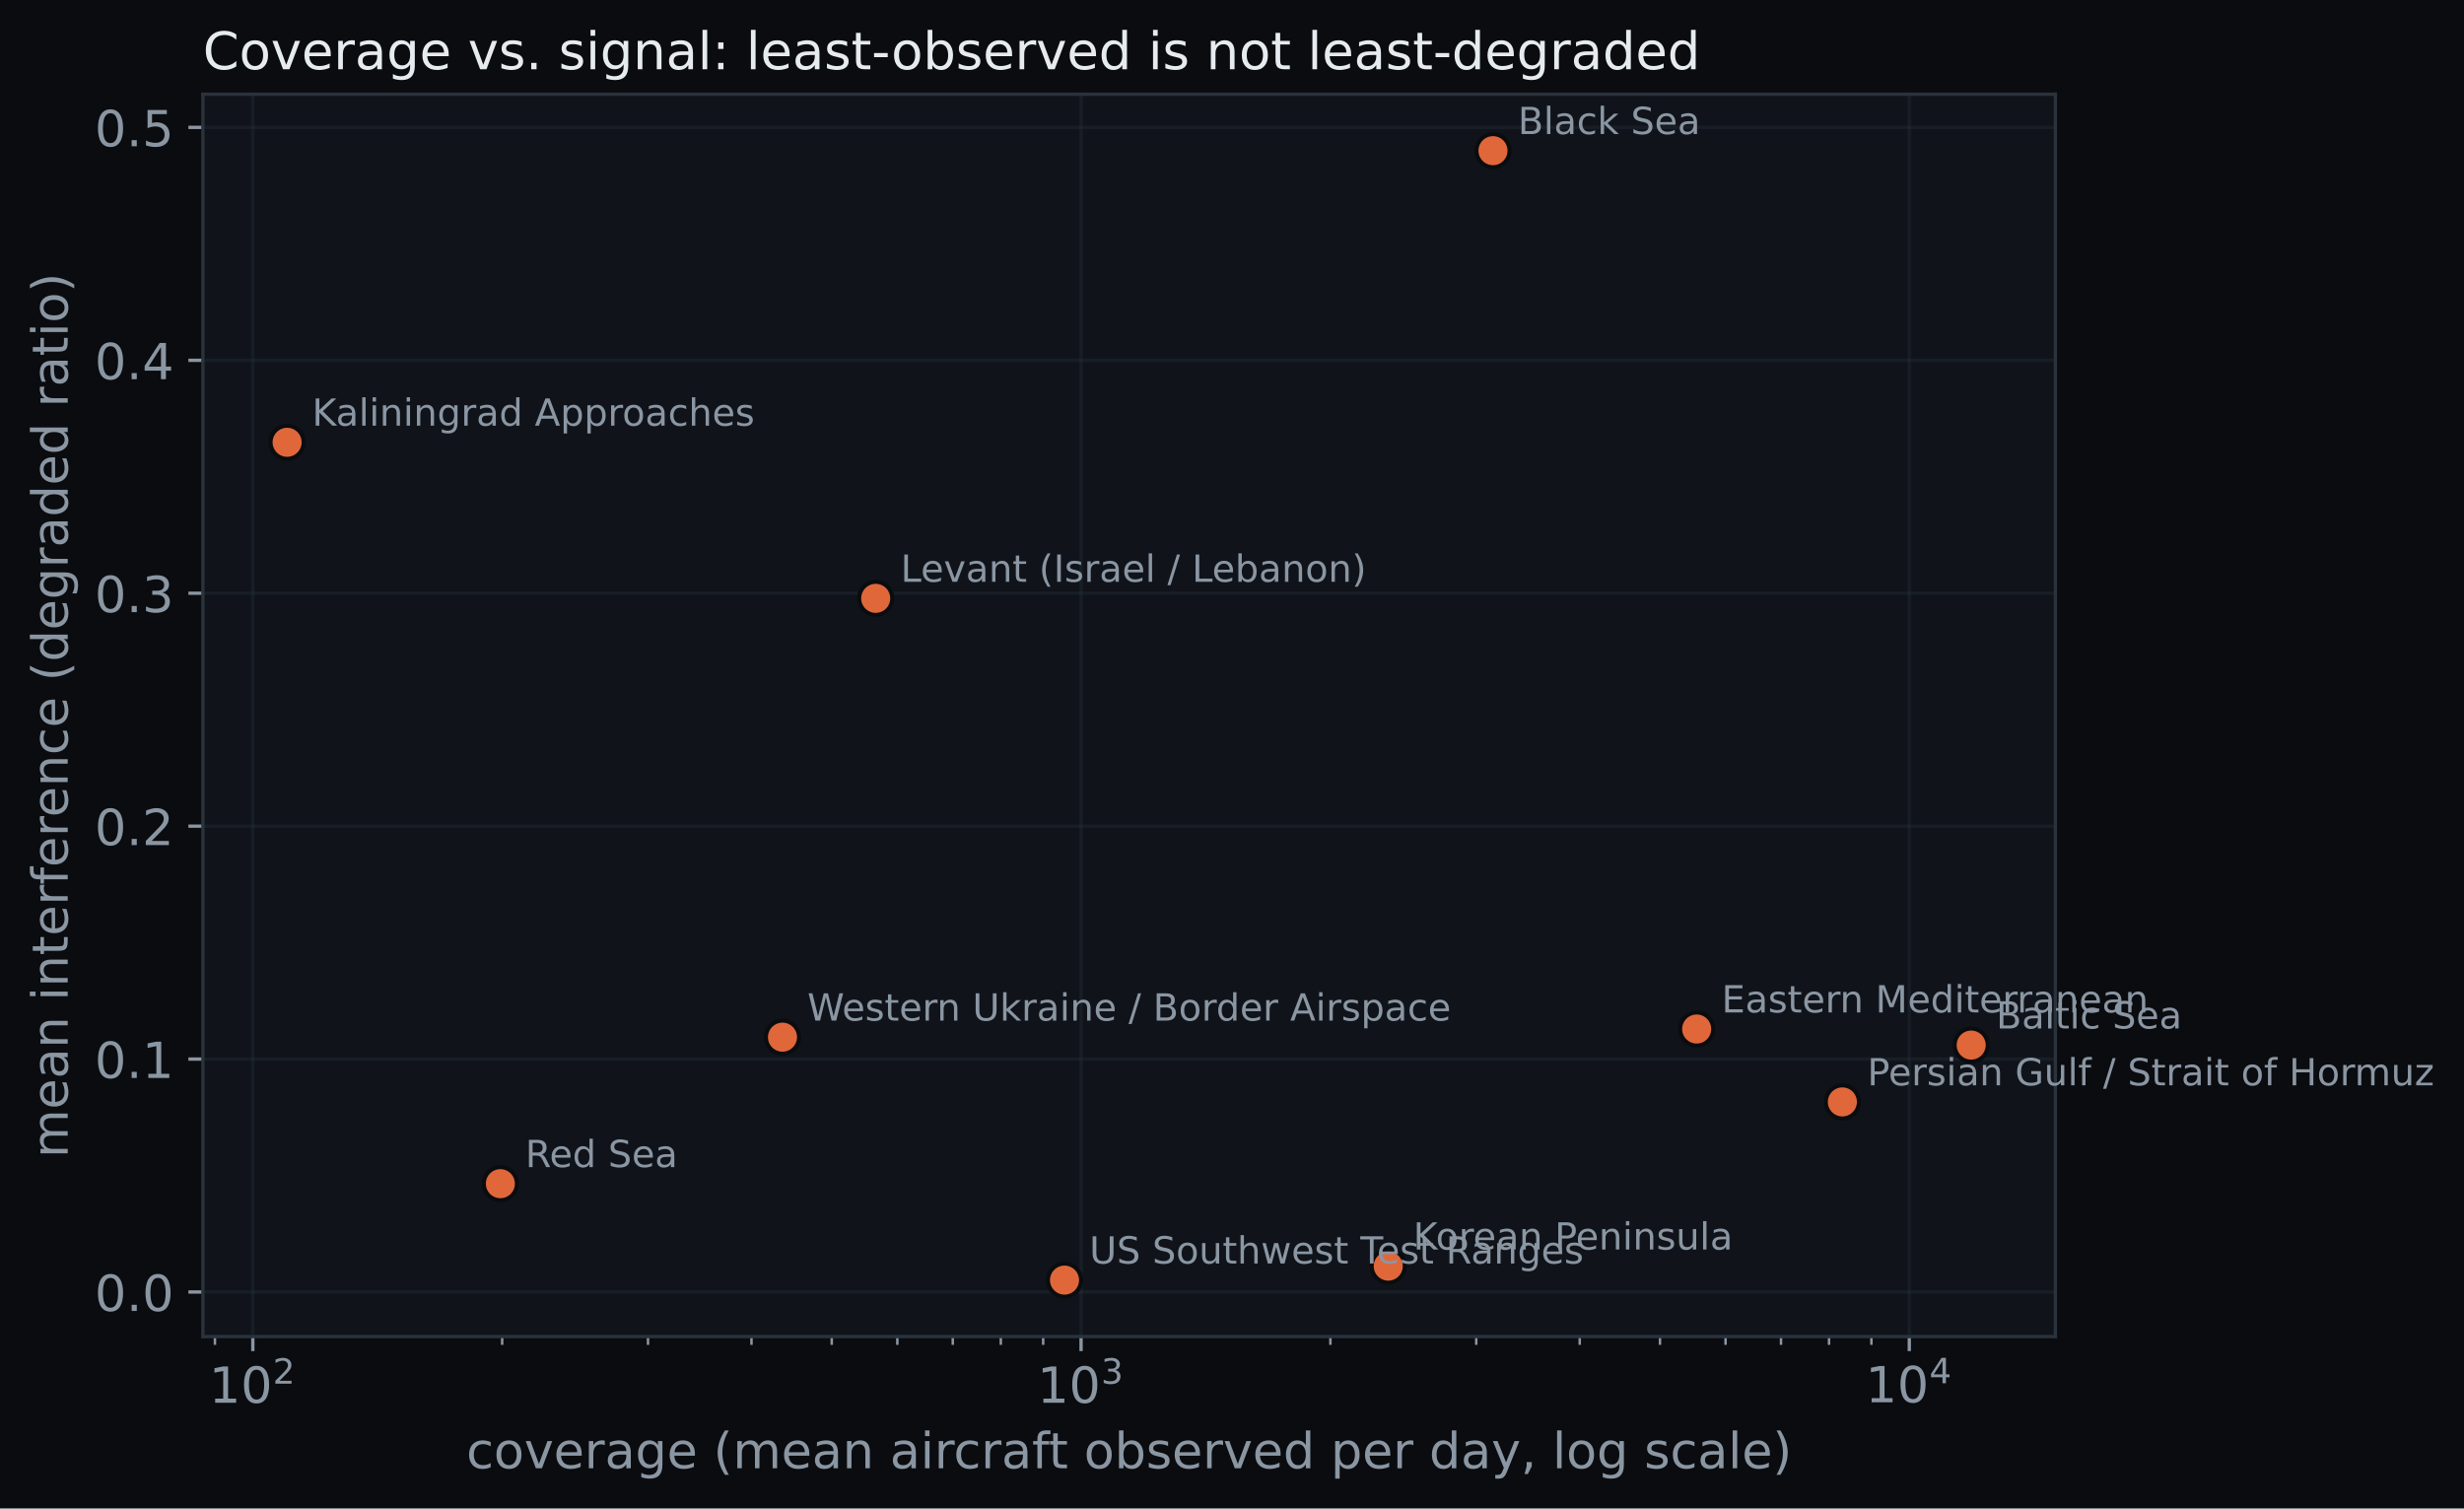
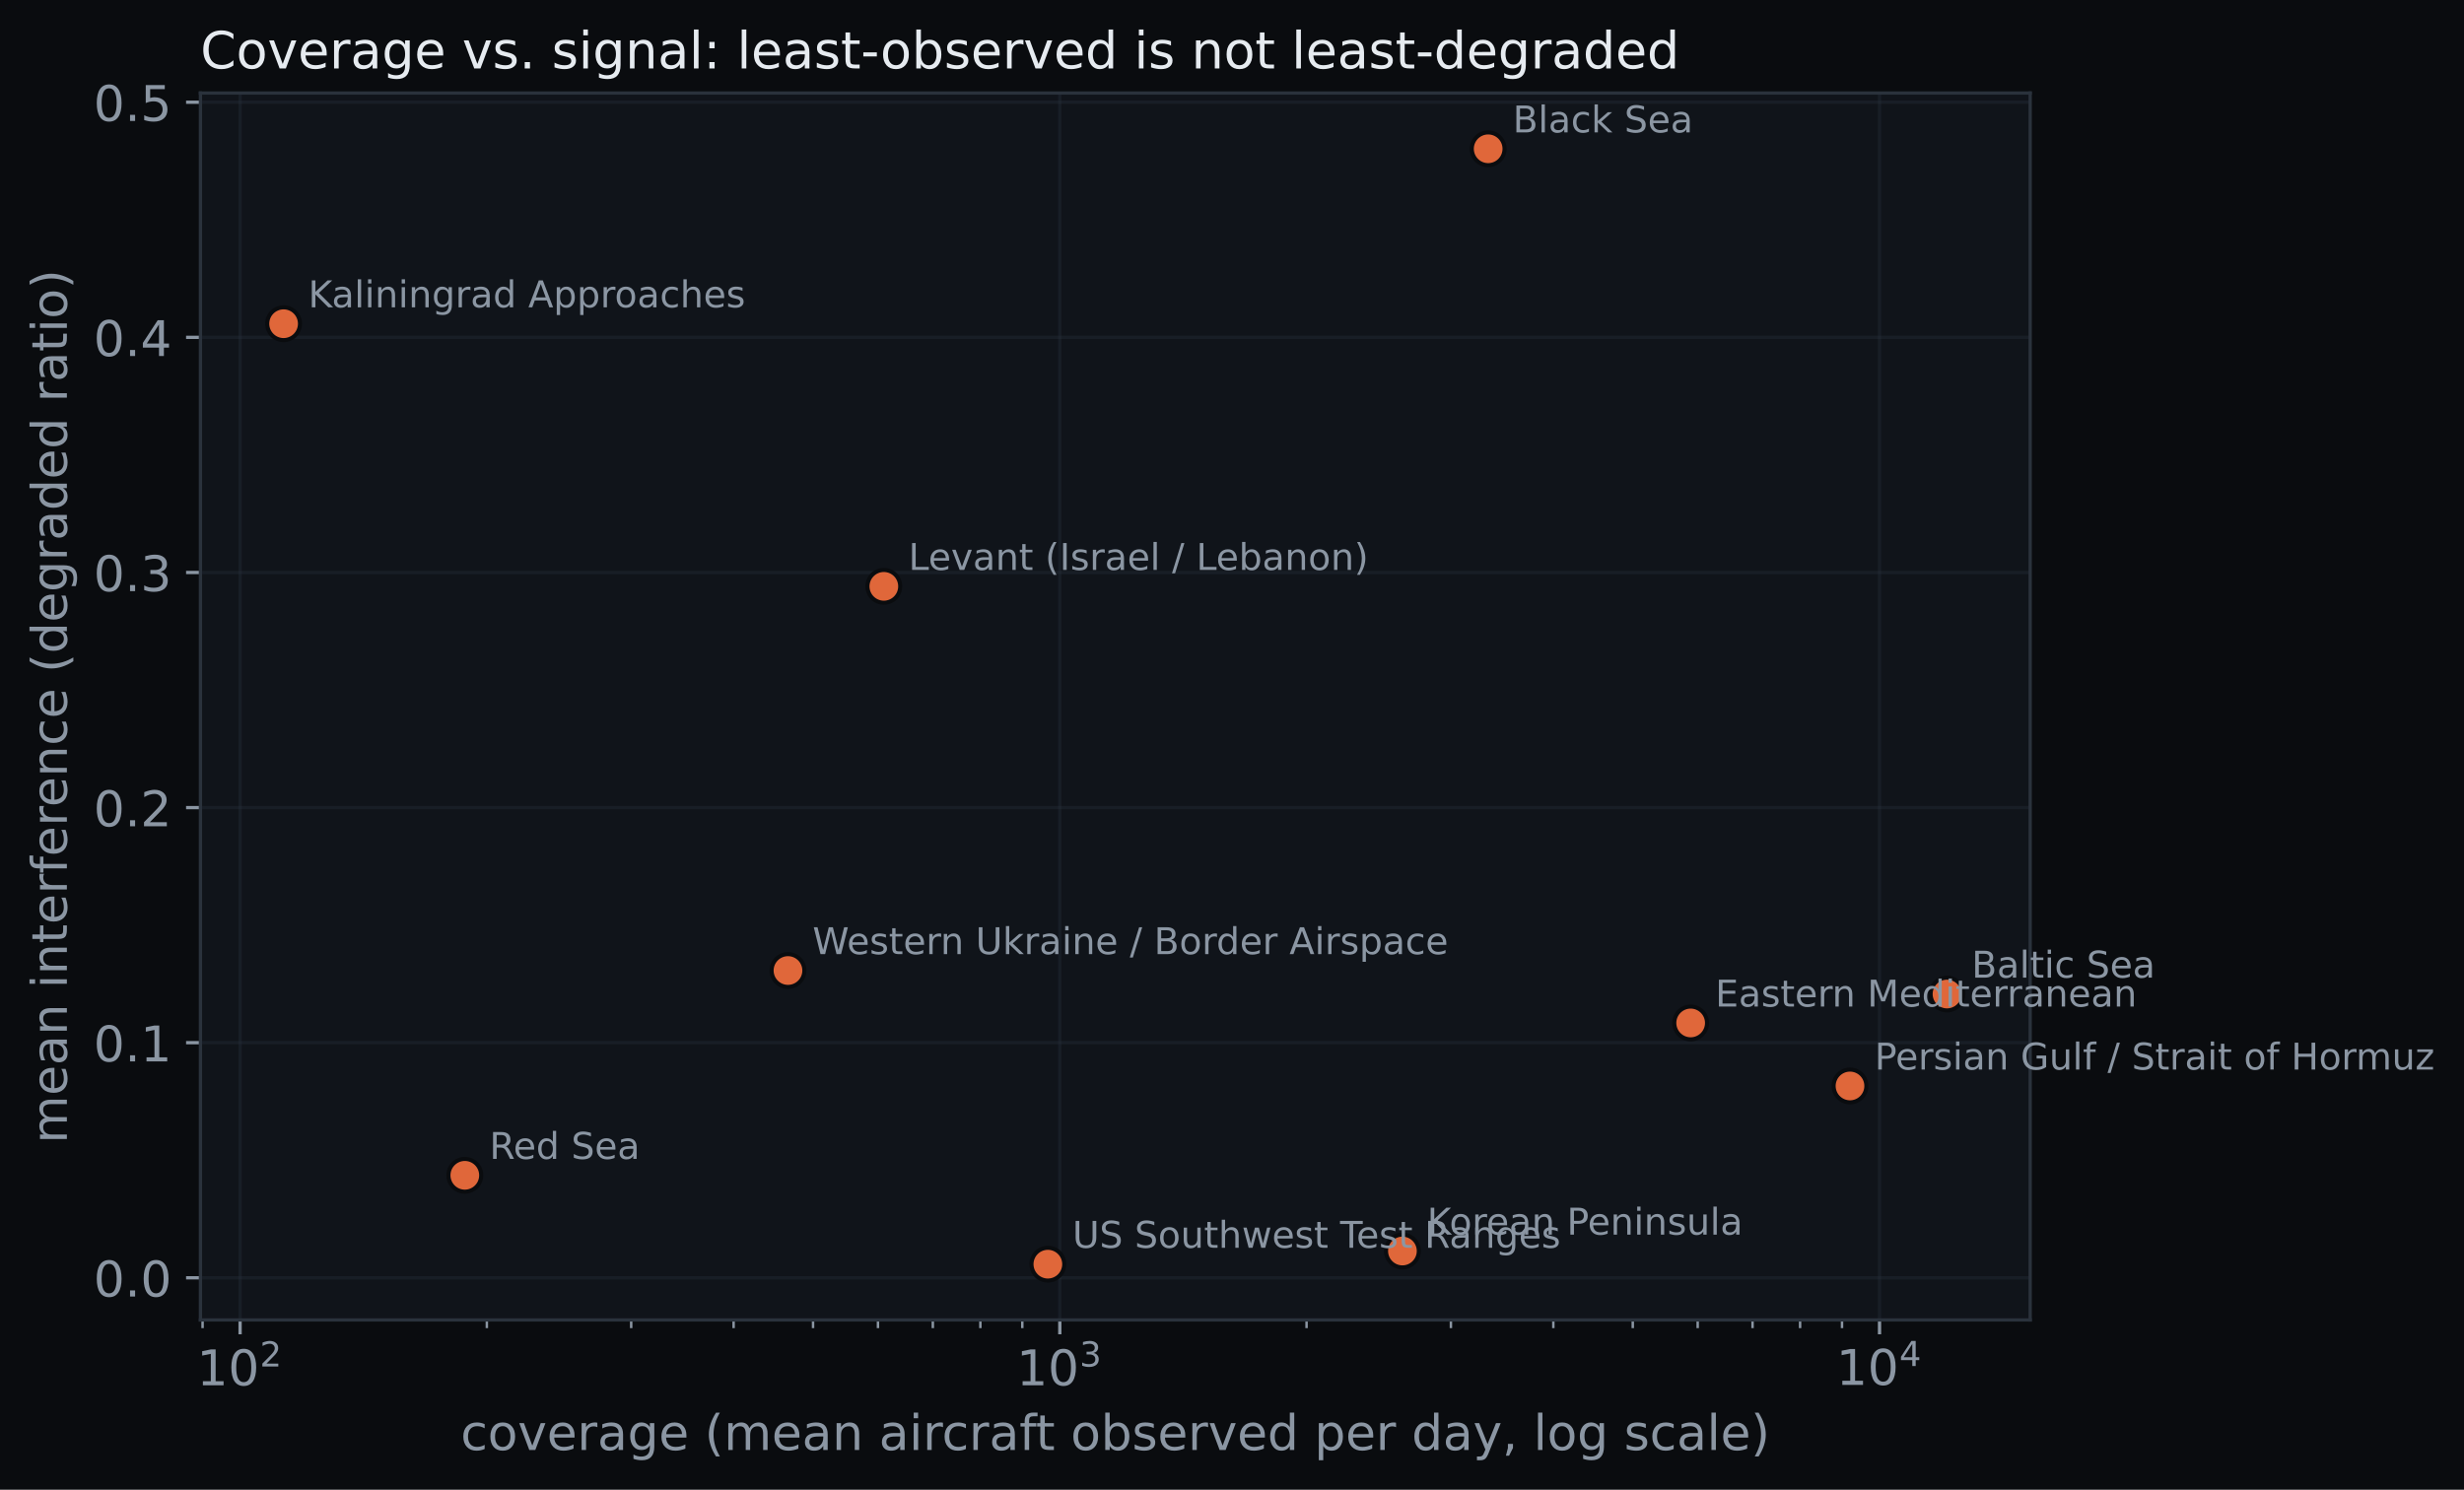
- <svg xmlns="http://www.w3.org/2000/svg" xmlns:xlink="http://www.w3.org/1999/xlink" width="593.764pt" height="363.502pt" viewBox="0 0 593.764 363.502" version="1.1">
+ <svg xmlns="http://www.w3.org/2000/svg" xmlns:xlink="http://www.w3.org/1999/xlink" width="601.137pt" height="363.502pt" viewBox="0 0 601.137 363.502" version="1.1">
  <defs>
    <style type="text/css">*{stroke-linejoin: round; stroke-linecap: butt}</style>
  </defs>
  <g id="figure_1">
    <g id="patch_1">
-       <path d="M 0 363.502  L 593.764 363.502  L 593.764 0  L 0 0  z " style="fill: #0a0c0f" />
+       <path d="M 0 363.502  L 601.137 363.502  L 601.137 0  L 0 0  z " style="fill: #0a0c0f" />
    </g>
    <g id="axes_1">
      <g id="patch_2">
        <path d="M 48.898 322.074  L 495.298 322.074  L 495.298 22.698  L 48.898 22.698  z " style="fill: #10141a" />
      </g>
      <g id="matplotlib.axis_1">
        <g id="xtick_1">
          <g id="line2d_1">
-             <path d="M 60.927 322.074  L 60.927 22.698  " clip-path="url(#pb15c5dbaba)" style="fill: none; stroke: #2a323c; stroke-opacity: 0.35; stroke-width: 0.8; stroke-linecap: square" />
+             <path d="M 58.574 322.074  L 58.574 22.698  " clip-path="url(#p34cb494958)" style="fill: none; stroke: #2a323c; stroke-opacity: 0.35; stroke-width: 0.8; stroke-linecap: square" />
          </g>
          <g id="line2d_2">
            <defs>
-               <path id="m3cf882e32c" d="M 0 0  L 0 3.5  " style="stroke: #8b96a3; stroke-width: 0.8" />
+               <path id="mecfb5bb434" d="M 0 0  L 0 3.5  " style="stroke: #8b96a3; stroke-width: 0.8" />
            </defs>
            <g>
-               <use xlink:href="#m3cf882e32c" x="60.927" y="322.074" style="fill: #8b96a3; stroke: #8b96a3; stroke-width: 0.8" />
+               <use xlink:href="#mecfb5bb434" x="58.574" y="322.074" style="fill: #8b96a3; stroke: #8b96a3; stroke-width: 0.8" />
            </g>
          </g>
          <g id="text_1">
-             <g style="fill: #8b96a3" transform="translate(50.36707 338.1922)">
+             <g style="fill: #8b96a3" transform="translate(48.0135 338.1922)">
              <text>
                <tspan x="0" y="-0.172" style="font-size: 12px; font-family: 'DejaVu Sans'; fill: #8b96a3">1</tspan>
                <tspan x="7.635" y="-0.172" style="font-size: 12px; font-family: 'DejaVu Sans'; fill: #8b96a3">0</tspan>
                <tspan x="15.384" y="-4.766" style="font-size: 8.4px; font-family: 'DejaVu Sans'; fill: #8b96a3">2</tspan>
              </text>
            </g>
          </g>
        </g>
        <g id="xtick_2">
          <g id="line2d_3">
-             <path d="M 260.512 322.074  L 260.512 22.698  " clip-path="url(#pb15c5dbaba)" style="fill: none; stroke: #2a323c; stroke-opacity: 0.35; stroke-width: 0.8; stroke-linecap: square" />
+             <path d="M 258.559 322.074  L 258.559 22.698  " clip-path="url(#p34cb494958)" style="fill: none; stroke: #2a323c; stroke-opacity: 0.35; stroke-width: 0.8; stroke-linecap: square" />
          </g>
          <g id="line2d_4">
            <g>
-               <use xlink:href="#m3cf882e32c" x="260.512" y="322.074" style="fill: #8b96a3; stroke: #8b96a3; stroke-width: 0.8" />
+               <use xlink:href="#mecfb5bb434" x="258.559" y="322.074" style="fill: #8b96a3; stroke: #8b96a3; stroke-width: 0.8" />
            </g>
          </g>
          <g id="text_2">
-             <g style="fill: #8b96a3" transform="translate(249.9517 338.1922)">
+             <g style="fill: #8b96a3" transform="translate(247.9988 338.1922)">
              <text>
                <tspan x="0" y="-0.172" style="font-size: 12px; font-family: 'DejaVu Sans'; fill: #8b96a3">1</tspan>
                <tspan x="7.635" y="-0.172" style="font-size: 12px; font-family: 'DejaVu Sans'; fill: #8b96a3">0</tspan>
                <tspan x="15.384" y="-4.766" style="font-size: 8.4px; font-family: 'DejaVu Sans'; fill: #8b96a3">3</tspan>
              </text>
            </g>
          </g>
        </g>
        <g id="xtick_3">
          <g id="line2d_5">
-             <path d="M 460.096 322.074  L 460.096 22.698  " clip-path="url(#pb15c5dbaba)" style="fill: none; stroke: #2a323c; stroke-opacity: 0.35; stroke-width: 0.8; stroke-linecap: square" />
+             <path d="M 458.544 322.074  L 458.544 22.698  " clip-path="url(#p34cb494958)" style="fill: none; stroke: #2a323c; stroke-opacity: 0.35; stroke-width: 0.8; stroke-linecap: square" />
          </g>
          <g id="line2d_6">
            <g>
-               <use xlink:href="#m3cf882e32c" x="460.096" y="322.074" style="fill: #8b96a3; stroke: #8b96a3; stroke-width: 0.8" />
+               <use xlink:href="#mecfb5bb434" x="458.544" y="322.074" style="fill: #8b96a3; stroke: #8b96a3; stroke-width: 0.8" />
            </g>
          </g>
          <g id="text_3">
-             <g style="fill: #8b96a3" transform="translate(449.5363 338.1922)">
+             <g style="fill: #8b96a3" transform="translate(447.9841 338.1922)">
              <text>
                <tspan x="0" y="-0.281" style="font-size: 12px; font-family: 'DejaVu Sans'; fill: #8b96a3">1</tspan>
                <tspan x="7.635" y="-0.281" style="font-size: 12px; font-family: 'DejaVu Sans'; fill: #8b96a3">0</tspan>
                <tspan x="15.384" y="-4.875" style="font-size: 8.4px; font-family: 'DejaVu Sans'; fill: #8b96a3">4</tspan>
              </text>
            </g>
          </g>
        </g>
        <g id="xtick_4">
          <g id="line2d_7">
            <defs>
-               <path id="m795001917b" d="M 0 0  L 0 2  " style="stroke: #8b96a3; stroke-width: 0.6" />
+               <path id="mf32f53a35c" d="M 0 0  L 0 2  " style="stroke: #8b96a3; stroke-width: 0.6" />
            </defs>
            <g>
-               <use xlink:href="#m795001917b" x="51.795" y="322.074" style="fill: #8b96a3; stroke: #8b96a3; stroke-width: 0.6" />
+               <use xlink:href="#mf32f53a35c" x="49.423" y="322.074" style="fill: #8b96a3; stroke: #8b96a3; stroke-width: 0.6" />
            </g>
          </g>
        </g>
        <g id="xtick_5">
          <g id="line2d_8">
            <g>
-               <use xlink:href="#m795001917b" x="121.008" y="322.074" style="fill: #8b96a3; stroke: #8b96a3; stroke-width: 0.6" />
+               <use xlink:href="#mf32f53a35c" x="118.775" y="322.074" style="fill: #8b96a3; stroke: #8b96a3; stroke-width: 0.6" />
            </g>
          </g>
        </g>
        <g id="xtick_6">
          <g id="line2d_9">
            <g>
-               <use xlink:href="#m795001917b" x="156.153" y="322.074" style="fill: #8b96a3; stroke: #8b96a3; stroke-width: 0.6" />
+               <use xlink:href="#mf32f53a35c" x="153.991" y="322.074" style="fill: #8b96a3; stroke: #8b96a3; stroke-width: 0.6" />
            </g>
          </g>
        </g>
        <g id="xtick_7">
          <g id="line2d_10">
            <g>
-               <use xlink:href="#m795001917b" x="181.089" y="322.074" style="fill: #8b96a3; stroke: #8b96a3; stroke-width: 0.6" />
+               <use xlink:href="#mf32f53a35c" x="178.977" y="322.074" style="fill: #8b96a3; stroke: #8b96a3; stroke-width: 0.6" />
            </g>
          </g>
        </g>
        <g id="xtick_8">
          <g id="line2d_11">
            <g>
-               <use xlink:href="#m795001917b" x="200.431" y="322.074" style="fill: #8b96a3; stroke: #8b96a3; stroke-width: 0.6" />
+               <use xlink:href="#mf32f53a35c" x="198.357" y="322.074" style="fill: #8b96a3; stroke: #8b96a3; stroke-width: 0.6" />
            </g>
          </g>
        </g>
        <g id="xtick_9">
          <g id="line2d_12">
            <g>
-               <use xlink:href="#m795001917b" x="216.234" y="322.074" style="fill: #8b96a3; stroke: #8b96a3; stroke-width: 0.6" />
+               <use xlink:href="#mf32f53a35c" x="214.192" y="322.074" style="fill: #8b96a3; stroke: #8b96a3; stroke-width: 0.6" />
            </g>
          </g>
        </g>
        <g id="xtick_10">
          <g id="line2d_13">
            <g>
-               <use xlink:href="#m795001917b" x="229.596" y="322.074" style="fill: #8b96a3; stroke: #8b96a3; stroke-width: 0.6" />
+               <use xlink:href="#mf32f53a35c" x="227.581" y="322.074" style="fill: #8b96a3; stroke: #8b96a3; stroke-width: 0.6" />
            </g>
          </g>
        </g>
        <g id="xtick_11">
          <g id="line2d_14">
            <g>
-               <use xlink:href="#m795001917b" x="241.17" y="322.074" style="fill: #8b96a3; stroke: #8b96a3; stroke-width: 0.6" />
+               <use xlink:href="#mf32f53a35c" x="239.178" y="322.074" style="fill: #8b96a3; stroke: #8b96a3; stroke-width: 0.6" />
            </g>
          </g>
        </g>
        <g id="xtick_12">
          <g id="line2d_15">
            <g>
-               <use xlink:href="#m795001917b" x="251.379" y="322.074" style="fill: #8b96a3; stroke: #8b96a3; stroke-width: 0.6" />
+               <use xlink:href="#mf32f53a35c" x="249.408" y="322.074" style="fill: #8b96a3; stroke: #8b96a3; stroke-width: 0.6" />
            </g>
          </g>
        </g>
        <g id="xtick_13">
          <g id="line2d_16">
            <g>
-               <use xlink:href="#m795001917b" x="320.593" y="322.074" style="fill: #8b96a3; stroke: #8b96a3; stroke-width: 0.6" />
+               <use xlink:href="#mf32f53a35c" x="318.76" y="322.074" style="fill: #8b96a3; stroke: #8b96a3; stroke-width: 0.6" />
            </g>
          </g>
        </g>
        <g id="xtick_14">
          <g id="line2d_17">
            <g>
-               <use xlink:href="#m795001917b" x="355.738" y="322.074" style="fill: #8b96a3; stroke: #8b96a3; stroke-width: 0.6" />
+               <use xlink:href="#mf32f53a35c" x="353.976" y="322.074" style="fill: #8b96a3; stroke: #8b96a3; stroke-width: 0.6" />
            </g>
          </g>
        </g>
        <g id="xtick_15">
          <g id="line2d_18">
            <g>
-               <use xlink:href="#m795001917b" x="380.674" y="322.074" style="fill: #8b96a3; stroke: #8b96a3; stroke-width: 0.6" />
+               <use xlink:href="#mf32f53a35c" x="378.962" y="322.074" style="fill: #8b96a3; stroke: #8b96a3; stroke-width: 0.6" />
            </g>
          </g>
        </g>
        <g id="xtick_16">
          <g id="line2d_19">
            <g>
-               <use xlink:href="#m795001917b" x="400.015" y="322.074" style="fill: #8b96a3; stroke: #8b96a3; stroke-width: 0.6" />
+               <use xlink:href="#mf32f53a35c" x="398.343" y="322.074" style="fill: #8b96a3; stroke: #8b96a3; stroke-width: 0.6" />
            </g>
          </g>
        </g>
        <g id="xtick_17">
          <g id="line2d_20">
            <g>
-               <use xlink:href="#m795001917b" x="415.819" y="322.074" style="fill: #8b96a3; stroke: #8b96a3; stroke-width: 0.6" />
+               <use xlink:href="#mf32f53a35c" x="414.178" y="322.074" style="fill: #8b96a3; stroke: #8b96a3; stroke-width: 0.6" />
            </g>
          </g>
        </g>
        <g id="xtick_18">
          <g id="line2d_21">
            <g>
-               <use xlink:href="#m795001917b" x="429.18" y="322.074" style="fill: #8b96a3; stroke: #8b96a3; stroke-width: 0.6" />
+               <use xlink:href="#mf32f53a35c" x="427.566" y="322.074" style="fill: #8b96a3; stroke: #8b96a3; stroke-width: 0.6" />
            </g>
          </g>
        </g>
        <g id="xtick_19">
          <g id="line2d_22">
            <g>
-               <use xlink:href="#m795001917b" x="440.755" y="322.074" style="fill: #8b96a3; stroke: #8b96a3; stroke-width: 0.6" />
+               <use xlink:href="#mf32f53a35c" x="439.164" y="322.074" style="fill: #8b96a3; stroke: #8b96a3; stroke-width: 0.6" />
            </g>
          </g>
        </g>
        <g id="xtick_20">
          <g id="line2d_23">
            <g>
-               <use xlink:href="#m795001917b" x="450.964" y="322.074" style="fill: #8b96a3; stroke: #8b96a3; stroke-width: 0.6" />
+               <use xlink:href="#mf32f53a35c" x="449.393" y="322.074" style="fill: #8b96a3; stroke: #8b96a3; stroke-width: 0.6" />
            </g>
          </g>
        </g>
        <g id="text_4">
          <text style="font-size: 12px; font-family: 'DejaVu Sans'; text-anchor: middle; fill: #8b96a3" x="272.098" y="353.806" transform="rotate(-0 272.0975 353.8059)">coverage (mean aircraft observed per day, log scale)</text>
        </g>
      </g>
      <g id="matplotlib.axis_2">
        <g id="ytick_1">
          <g id="line2d_24">
-             <path d="M 48.898 311.329  L 495.298 311.329  " clip-path="url(#pb15c5dbaba)" style="fill: none; stroke: #2a323c; stroke-opacity: 0.35; stroke-width: 0.8; stroke-linecap: square" />
+             <path d="M 48.898 311.793  L 495.298 311.793  " clip-path="url(#p34cb494958)" style="fill: none; stroke: #2a323c; stroke-opacity: 0.35; stroke-width: 0.8; stroke-linecap: square" />
          </g>
          <g id="line2d_25">
            <defs>
-               <path id="md8027441b8" d="M 0 0  L -3.5 0  " style="stroke: #8b96a3; stroke-width: 0.8" />
+               <path id="m5890aa2885" d="M 0 0  L -3.5 0  " style="stroke: #8b96a3; stroke-width: 0.8" />
            </defs>
            <g>
-               <use xlink:href="#md8027441b8" x="48.898" y="311.329" style="fill: #8b96a3; stroke: #8b96a3; stroke-width: 0.8" />
+               <use xlink:href="#m5890aa2885" x="48.898" y="311.793" style="fill: #8b96a3; stroke: #8b96a3; stroke-width: 0.8" />
            </g>
          </g>
          <g id="text_5">
-             <text style="font-size: 12px; font-family: 'DejaVu Sans'; text-anchor: end; fill: #8b96a3" x="41.898" y="315.888" transform="rotate(-0 41.8975 315.8876)">0.0</text>
+             <text style="font-size: 12px; font-family: 'DejaVu Sans'; text-anchor: end; fill: #8b96a3" x="41.898" y="316.353" transform="rotate(-0 41.8975 316.3525)">0.0</text>
          </g>
        </g>
        <g id="ytick_2">
          <g id="line2d_26">
-             <path d="M 48.898 255.201  L 495.298 255.201  " clip-path="url(#pb15c5dbaba)" style="fill: none; stroke: #2a323c; stroke-opacity: 0.35; stroke-width: 0.8; stroke-linecap: square" />
+             <path d="M 48.898 254.424  L 495.298 254.424  " clip-path="url(#p34cb494958)" style="fill: none; stroke: #2a323c; stroke-opacity: 0.35; stroke-width: 0.8; stroke-linecap: square" />
          </g>
          <g id="line2d_27">
            <g>
-               <use xlink:href="#md8027441b8" x="48.898" y="255.201" style="fill: #8b96a3; stroke: #8b96a3; stroke-width: 0.8" />
+               <use xlink:href="#m5890aa2885" x="48.898" y="254.424" style="fill: #8b96a3; stroke: #8b96a3; stroke-width: 0.8" />
            </g>
          </g>
          <g id="text_6">
-             <text style="font-size: 12px; font-family: 'DejaVu Sans'; text-anchor: end; fill: #8b96a3" x="41.898" y="259.761" transform="rotate(-0 41.8975 259.7606)">0.1</text>
+             <text style="font-size: 12px; font-family: 'DejaVu Sans'; text-anchor: end; fill: #8b96a3" x="41.898" y="258.983" transform="rotate(-0 41.8975 258.9832)">0.1</text>
          </g>
        </g>
        <g id="ytick_3">
          <g id="line2d_28">
-             <path d="M 48.898 199.074  L 495.298 199.074  " clip-path="url(#pb15c5dbaba)" style="fill: none; stroke: #2a323c; stroke-opacity: 0.35; stroke-width: 0.8; stroke-linecap: square" />
+             <path d="M 48.898 197.055  L 495.298 197.055  " clip-path="url(#p34cb494958)" style="fill: none; stroke: #2a323c; stroke-opacity: 0.35; stroke-width: 0.8; stroke-linecap: square" />
          </g>
          <g id="line2d_29">
            <g>
-               <use xlink:href="#md8027441b8" x="48.898" y="199.074" style="fill: #8b96a3; stroke: #8b96a3; stroke-width: 0.8" />
+               <use xlink:href="#m5890aa2885" x="48.898" y="197.055" style="fill: #8b96a3; stroke: #8b96a3; stroke-width: 0.8" />
            </g>
          </g>
          <g id="text_7">
-             <text style="font-size: 12px; font-family: 'DejaVu Sans'; text-anchor: end; fill: #8b96a3" x="41.898" y="203.634" transform="rotate(-0 41.8975 203.6335)">0.2</text>
+             <text style="font-size: 12px; font-family: 'DejaVu Sans'; text-anchor: end; fill: #8b96a3" x="41.898" y="201.614" transform="rotate(-0 41.8975 201.6139)">0.2</text>
          </g>
        </g>
        <g id="ytick_4">
          <g id="line2d_30">
-             <path d="M 48.898 142.947  L 495.298 142.947  " clip-path="url(#pb15c5dbaba)" style="fill: none; stroke: #2a323c; stroke-opacity: 0.35; stroke-width: 0.8; stroke-linecap: square" />
+             <path d="M 48.898 139.686  L 495.298 139.686  " clip-path="url(#p34cb494958)" style="fill: none; stroke: #2a323c; stroke-opacity: 0.35; stroke-width: 0.8; stroke-linecap: square" />
          </g>
          <g id="line2d_31">
            <g>
-               <use xlink:href="#md8027441b8" x="48.898" y="142.947" style="fill: #8b96a3; stroke: #8b96a3; stroke-width: 0.8" />
+               <use xlink:href="#m5890aa2885" x="48.898" y="139.686" style="fill: #8b96a3; stroke: #8b96a3; stroke-width: 0.8" />
            </g>
          </g>
          <g id="text_8">
-             <text style="font-size: 12px; font-family: 'DejaVu Sans'; text-anchor: end; fill: #8b96a3" x="41.898" y="147.506" transform="rotate(-0 41.8975 147.5065)">0.3</text>
+             <text style="font-size: 12px; font-family: 'DejaVu Sans'; text-anchor: end; fill: #8b96a3" x="41.898" y="144.245" transform="rotate(-0 41.8975 144.2446)">0.3</text>
          </g>
        </g>
        <g id="ytick_5">
          <g id="line2d_32">
-             <path d="M 48.898 86.82  L 495.298 86.82  " clip-path="url(#pb15c5dbaba)" style="fill: none; stroke: #2a323c; stroke-opacity: 0.35; stroke-width: 0.8; stroke-linecap: square" />
+             <path d="M 48.898 82.316  L 495.298 82.316  " clip-path="url(#p34cb494958)" style="fill: none; stroke: #2a323c; stroke-opacity: 0.35; stroke-width: 0.8; stroke-linecap: square" />
          </g>
          <g id="line2d_33">
            <g>
-               <use xlink:href="#md8027441b8" x="48.898" y="86.82" style="fill: #8b96a3; stroke: #8b96a3; stroke-width: 0.8" />
+               <use xlink:href="#m5890aa2885" x="48.898" y="82.316" style="fill: #8b96a3; stroke: #8b96a3; stroke-width: 0.8" />
            </g>
          </g>
          <g id="text_9">
-             <text style="font-size: 12px; font-family: 'DejaVu Sans'; text-anchor: end; fill: #8b96a3" x="41.898" y="91.379" transform="rotate(-0 41.8975 91.37944)">0.4</text>
+             <text style="font-size: 12px; font-family: 'DejaVu Sans'; text-anchor: end; fill: #8b96a3" x="41.898" y="86.875" transform="rotate(-0 41.8975 86.87529)">0.4</text>
          </g>
        </g>
        <g id="ytick_6">
          <g id="line2d_34">
-             <path d="M 48.898 30.693  L 495.298 30.693  " clip-path="url(#pb15c5dbaba)" style="fill: none; stroke: #2a323c; stroke-opacity: 0.35; stroke-width: 0.8; stroke-linecap: square" />
+             <path d="M 48.898 24.947  L 495.298 24.947  " clip-path="url(#p34cb494958)" style="fill: none; stroke: #2a323c; stroke-opacity: 0.35; stroke-width: 0.8; stroke-linecap: square" />
          </g>
          <g id="line2d_35">
            <g>
-               <use xlink:href="#md8027441b8" x="48.898" y="30.693" style="fill: #8b96a3; stroke: #8b96a3; stroke-width: 0.8" />
+               <use xlink:href="#m5890aa2885" x="48.898" y="24.947" style="fill: #8b96a3; stroke: #8b96a3; stroke-width: 0.8" />
            </g>
          </g>
          <g id="text_10">
-             <text style="font-size: 12px; font-family: 'DejaVu Sans'; text-anchor: end; fill: #8b96a3" x="41.898" y="35.252" transform="rotate(-0 41.8975 35.25241)">0.5</text>
+             <text style="font-size: 12px; font-family: 'DejaVu Sans'; text-anchor: end; fill: #8b96a3" x="41.898" y="29.506" transform="rotate(-0 41.8975 29.50599)">0.5</text>
          </g>
        </g>
        <g id="text_11">
          <text style="font-size: 12px; font-family: 'DejaVu Sans'; text-anchor: middle; fill: #8b96a3" x="16.318" y="172.386" transform="rotate(-90 16.31812 172.386)">mean interference (degraded ratio)</text>
        </g>
      </g>
      <g id="line2d_36">
        <defs>
-           <path id="mc2e110637e" d="M 0 4  C 1.061 4 2.078 3.579 2.828 2.828  C 3.579 2.078 4 1.061 4 0  C 4 -1.061 3.579 -2.078 2.828 -2.828  C 2.078 -3.579 1.061 -4 0 -4  C -1.061 -4 -2.078 -3.579 -2.828 -2.828  C -3.579 -2.078 -4 -1.061 -4 0  C -4 1.061 -3.579 2.078 -2.828 2.828  C -2.078 3.579 -1.061 4 0 4  z " style="stroke: #0a0c0f" />
+           <path id="m931bd1b8dd" d="M 0 4  C 1.061 4 2.078 3.579 2.828 2.828  C 3.579 2.078 4 1.061 4 0  C 4 -1.061 3.579 -2.078 2.828 -2.828  C 2.078 -3.579 1.061 -4 0 -4  C -1.061 -4 -2.078 -3.579 -2.828 -2.828  C -3.579 -2.078 -4 -1.061 -4 0  C -4 1.061 -3.579 2.078 -2.828 2.828  C -2.078 3.579 -1.061 4 0 4  z " style="stroke: #0a0c0f" />
        </defs>
-         <g clip-path="url(#pb15c5dbaba)">
-           <use xlink:href="#mc2e110637e" x="475.007" y="251.834" style="fill: #e0673a; stroke: #0a0c0f" />
+         <g clip-path="url(#p34cb494958)">
+           <use xlink:href="#m931bd1b8dd" x="475.007" y="242.549" style="fill: #e0673a; stroke: #0a0c0f" />
        </g>
      </g>
      <g id="line2d_37">
-         <g clip-path="url(#pb15c5dbaba)">
-           <use xlink:href="#mc2e110637e" x="359.774" y="36.306" style="fill: #e0673a; stroke: #0a0c0f" />
+         <g clip-path="url(#p34cb494958)">
+           <use xlink:href="#m931bd1b8dd" x="363.066" y="36.306" style="fill: #e0673a; stroke: #0a0c0f" />
        </g>
      </g>
      <g id="line2d_38">
-         <g clip-path="url(#pb15c5dbaba)">
-           <use xlink:href="#mc2e110637e" x="408.858" y="247.961" style="fill: #e0673a; stroke: #0a0c0f" />
+         <g clip-path="url(#p34cb494958)">
+           <use xlink:href="#m931bd1b8dd" x="412.467" y="249.605" style="fill: #e0673a; stroke: #0a0c0f" />
        </g>
      </g>
      <g id="line2d_39">
-         <g clip-path="url(#pb15c5dbaba)">
-           <use xlink:href="#mc2e110637e" x="69.188" y="106.577" style="fill: #e0673a; stroke: #0a0c0f" />
+         <g clip-path="url(#p34cb494958)">
+           <use xlink:href="#m931bd1b8dd" x="69.188" y="78.989" style="fill: #e0673a; stroke: #0a0c0f" />
        </g>
      </g>
      <g id="line2d_40">
-         <g clip-path="url(#pb15c5dbaba)">
-           <use xlink:href="#mc2e110637e" x="334.534" y="305.098" style="fill: #e0673a; stroke: #0a0c0f" />
+         <g clip-path="url(#p34cb494958)">
+           <use xlink:href="#m931bd1b8dd" x="342.147" y="305.253" style="fill: #e0673a; stroke: #0a0c0f" />
        </g>
      </g>
      <g id="line2d_41">
-         <g clip-path="url(#pb15c5dbaba)">
-           <use xlink:href="#mc2e110637e" x="211.024" y="144.182" style="fill: #e0673a; stroke: #0a0c0f" />
+         <g clip-path="url(#p34cb494958)">
+           <use xlink:href="#m931bd1b8dd" x="215.628" y="143.07" style="fill: #e0673a; stroke: #0a0c0f" />
        </g>
      </g>
      <g id="line2d_42">
-         <g clip-path="url(#pb15c5dbaba)">
-           <use xlink:href="#mc2e110637e" x="443.966" y="265.529" style="fill: #e0673a; stroke: #0a0c0f" />
+         <g clip-path="url(#p34cb494958)">
+           <use xlink:href="#m931bd1b8dd" x="451.34" y="264.98" style="fill: #e0673a; stroke: #0a0c0f" />
        </g>
      </g>
      <g id="line2d_43">
-         <g clip-path="url(#pb15c5dbaba)">
-           <use xlink:href="#mc2e110637e" x="120.574" y="285.229" style="fill: #e0673a; stroke: #0a0c0f" />
+         <g clip-path="url(#p34cb494958)">
+           <use xlink:href="#m931bd1b8dd" x="113.401" y="286.78" style="fill: #e0673a; stroke: #0a0c0f" />
        </g>
      </g>
      <g id="line2d_44">
-         <g clip-path="url(#pb15c5dbaba)">
-           <use xlink:href="#mc2e110637e" x="188.559" y="249.926" style="fill: #e0673a; stroke: #0a0c0f" />
+         <g clip-path="url(#p34cb494958)">
+           <use xlink:href="#m931bd1b8dd" x="192.241" y="236.812" style="fill: #e0673a; stroke: #0a0c0f" />
        </g>
      </g>
      <g id="line2d_45">
-         <g clip-path="url(#pb15c5dbaba)">
-           <use xlink:href="#mc2e110637e" x="256.521" y="308.466" style="fill: #e0673a; stroke: #0a0c0f" />
+         <g clip-path="url(#p34cb494958)">
+           <use xlink:href="#m931bd1b8dd" x="255.644" y="308.466" style="fill: #e0673a; stroke: #0a0c0f" />
        </g>
      </g>
      <g id="patch_3">
        <path d="M 48.898 322.074  L 48.898 22.698  " style="fill: none; stroke: #2a323c; stroke-width: 0.8; stroke-linejoin: miter; stroke-linecap: square" />
      </g>
      <g id="patch_4">
        <path d="M 495.298 322.074  L 495.298 22.698  " style="fill: none; stroke: #2a323c; stroke-width: 0.8; stroke-linejoin: miter; stroke-linecap: square" />
      </g>
      <g id="patch_5">
        <path d="M 48.898 322.074  L 495.298 322.074  " style="fill: none; stroke: #2a323c; stroke-width: 0.8; stroke-linejoin: miter; stroke-linecap: square" />
      </g>
      <g id="patch_6">
        <path d="M 48.898 22.698  L 495.298 22.698  " style="fill: none; stroke: #2a323c; stroke-width: 0.8; stroke-linejoin: miter; stroke-linecap: square" />
      </g>
      <g id="text_12">
-         <text style="font-size: 9px; font-family: 'DejaVu Sans'; text-anchor: start; fill: #8b96a3" x="481.007" y="247.834" transform="rotate(-0 481.0066 247.8339)">Baltic Sea</text>
+         <text style="font-size: 9px; font-family: 'DejaVu Sans'; text-anchor: start; fill: #8b96a3" x="481.007" y="238.549" transform="rotate(-0 481.0066 238.5487)">Baltic Sea</text>
      </g>
      <g id="text_13">
-         <text style="font-size: 9px; font-family: 'DejaVu Sans'; text-anchor: start; fill: #8b96a3" x="365.774" y="32.306" transform="rotate(-0 365.774 32.30605)">Black Sea</text>
+         <text style="font-size: 9px; font-family: 'DejaVu Sans'; text-anchor: start; fill: #8b96a3" x="369.066" y="32.306" transform="rotate(-0 369.066 32.30605)">Black Sea</text>
      </g>
      <g id="text_14">
-         <text style="font-size: 9px; font-family: 'DejaVu Sans'; text-anchor: start; fill: #8b96a3" x="414.858" y="243.961" transform="rotate(-0 414.8578 243.9611)">Eastern Mediterranean</text>
+         <text style="font-size: 9px; font-family: 'DejaVu Sans'; text-anchor: start; fill: #8b96a3" x="418.467" y="245.605" transform="rotate(-0 418.4673 245.6051)">Eastern Mediterranean</text>
      </g>
      <g id="text_15">
-         <text style="font-size: 9px; font-family: 'DejaVu Sans'; text-anchor: start; fill: #8b96a3" x="75.188" y="102.577" transform="rotate(-0 75.18841 102.5771)">Kaliningrad Approaches</text>
+         <text style="font-size: 9px; font-family: 'DejaVu Sans'; text-anchor: start; fill: #8b96a3" x="75.188" y="74.989" transform="rotate(-0 75.18841 74.98881)">Kaliningrad Approaches</text>
      </g>
      <g id="text_16">
-         <text style="font-size: 9px; font-family: 'DejaVu Sans'; text-anchor: start; fill: #8b96a3" x="340.534" y="301.098" transform="rotate(-0 340.5342 301.0984)">Korean Peninsula</text>
+         <text style="font-size: 9px; font-family: 'DejaVu Sans'; text-anchor: start; fill: #8b96a3" x="348.147" y="301.253" transform="rotate(-0 348.1466 301.2534)">Korean Peninsula</text>
      </g>
      <g id="text_17">
-         <text style="font-size: 9px; font-family: 'DejaVu Sans'; text-anchor: start; fill: #8b96a3" x="217.024" y="140.182" transform="rotate(-0 217.0244 140.1822)">Levant (Israel / Lebanon)</text>
+         <text style="font-size: 9px; font-family: 'DejaVu Sans'; text-anchor: start; fill: #8b96a3" x="221.628" y="139.07" transform="rotate(-0 221.6279 139.0703)">Levant (Israel / Lebanon)</text>
      </g>
      <g id="text_18">
-         <text style="font-size: 9px; font-family: 'DejaVu Sans'; text-anchor: start; fill: #8b96a3" x="449.966" y="261.529" transform="rotate(-0 449.9664 261.5289)">Persian Gulf / Strait of Hormuz</text>
+         <text style="font-size: 9px; font-family: 'DejaVu Sans'; text-anchor: start; fill: #8b96a3" x="457.34" y="260.98" transform="rotate(-0 457.3399 260.9801)">Persian Gulf / Strait of Hormuz</text>
      </g>
      <g id="text_19">
-         <text style="font-size: 9px; font-family: 'DejaVu Sans'; text-anchor: start; fill: #8b96a3" x="126.574" y="281.229" transform="rotate(-0 126.5735 281.2295)">Red Sea</text>
+         <text style="font-size: 9px; font-family: 'DejaVu Sans'; text-anchor: start; fill: #8b96a3" x="119.401" y="282.78" transform="rotate(-0 119.401 282.7804)">Red Sea</text>
      </g>
      <g id="text_20">
-         <text style="font-size: 9px; font-family: 'DejaVu Sans'; text-anchor: start; fill: #8b96a3" x="194.559" y="245.926" transform="rotate(-0 194.5587 245.9255)">Western Ukraine / Border Airspace</text>
+         <text style="font-size: 9px; font-family: 'DejaVu Sans'; text-anchor: start; fill: #8b96a3" x="198.241" y="232.812" transform="rotate(-0 198.2409 232.8118)">Western Ukraine / Border Airspace</text>
      </g>
      <g id="text_21">
-         <text style="font-size: 9px; font-family: 'DejaVu Sans'; text-anchor: start; fill: #8b96a3" x="262.521" y="304.466" transform="rotate(-0 262.5206 304.466)">US Southwest Test Ranges</text>
+         <text style="font-size: 9px; font-family: 'DejaVu Sans'; text-anchor: start; fill: #8b96a3" x="261.644" y="304.466" transform="rotate(-0 261.6443 304.466)">US Southwest Test Ranges</text>
      </g>
      <g id="text_22">
        <text style="font-size: 12.5px; font-family: 'DejaVu Sans'; text-anchor: start; fill: #e6ebf0" x="48.898" y="16.698" transform="rotate(-0 48.8975 16.69805)">Coverage vs. signal: least-observed is not least-degraded</text>
      </g>
    </g>
  </g>
  <defs>
-     <clipPath id="pb15c5dbaba">
+     <clipPath id="p34cb494958">
      <rect x="48.898" y="22.698" width="446.4" height="299.376" />
    </clipPath>
  </defs>
</svg>
